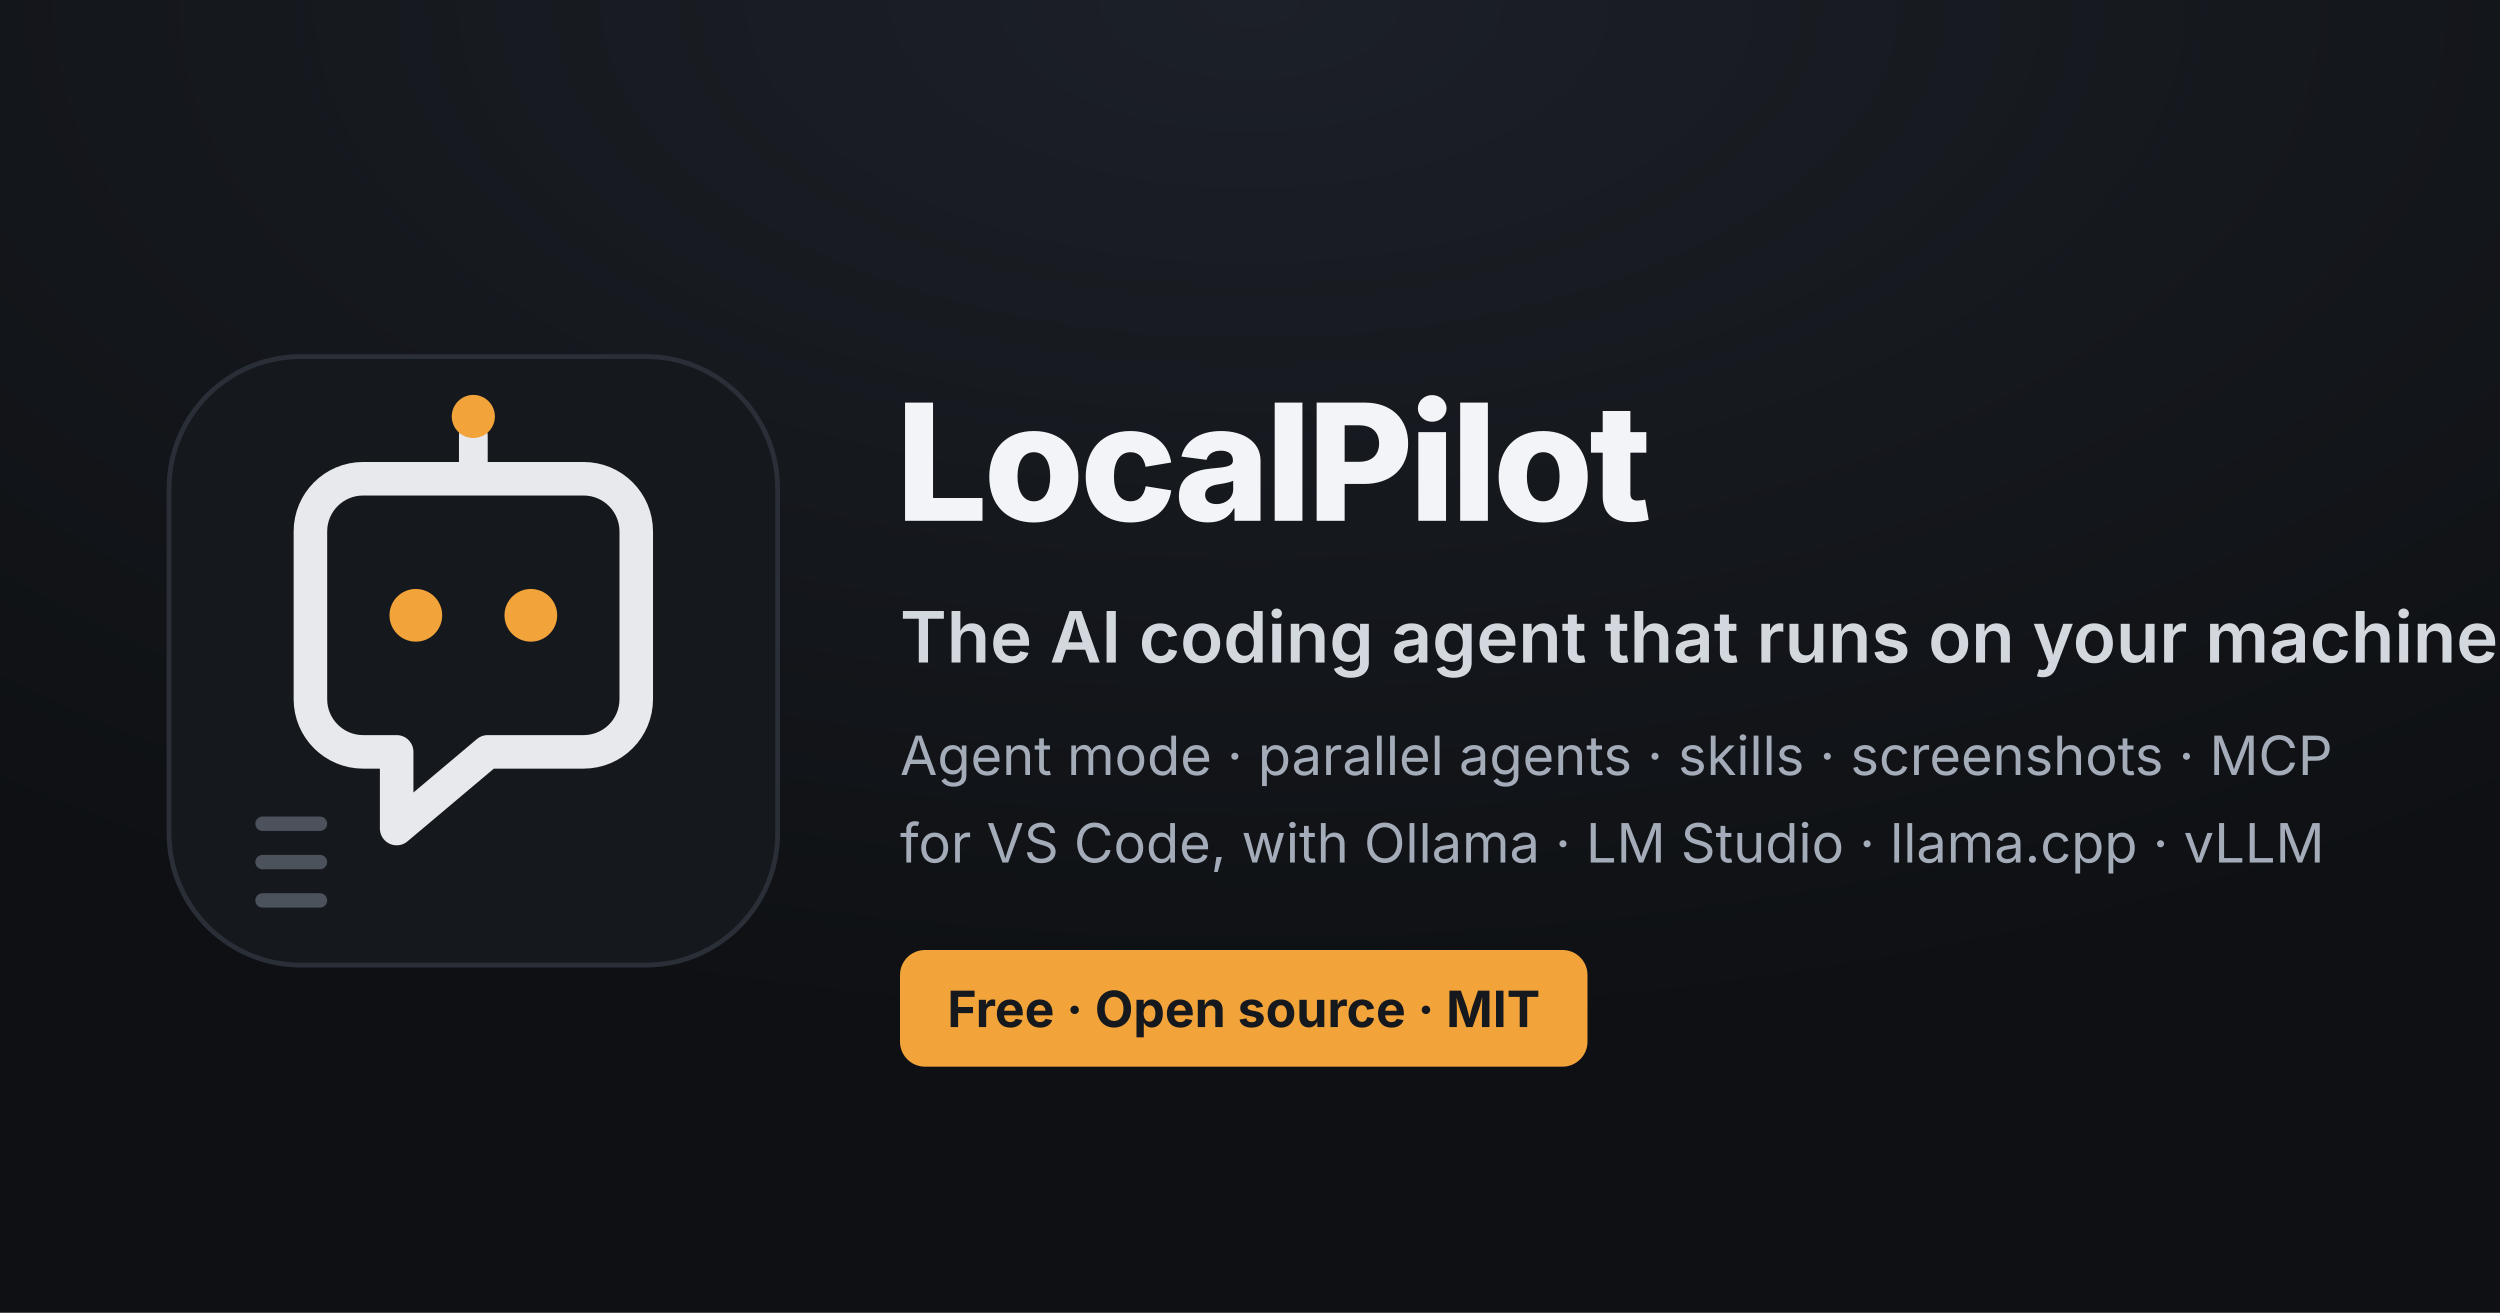
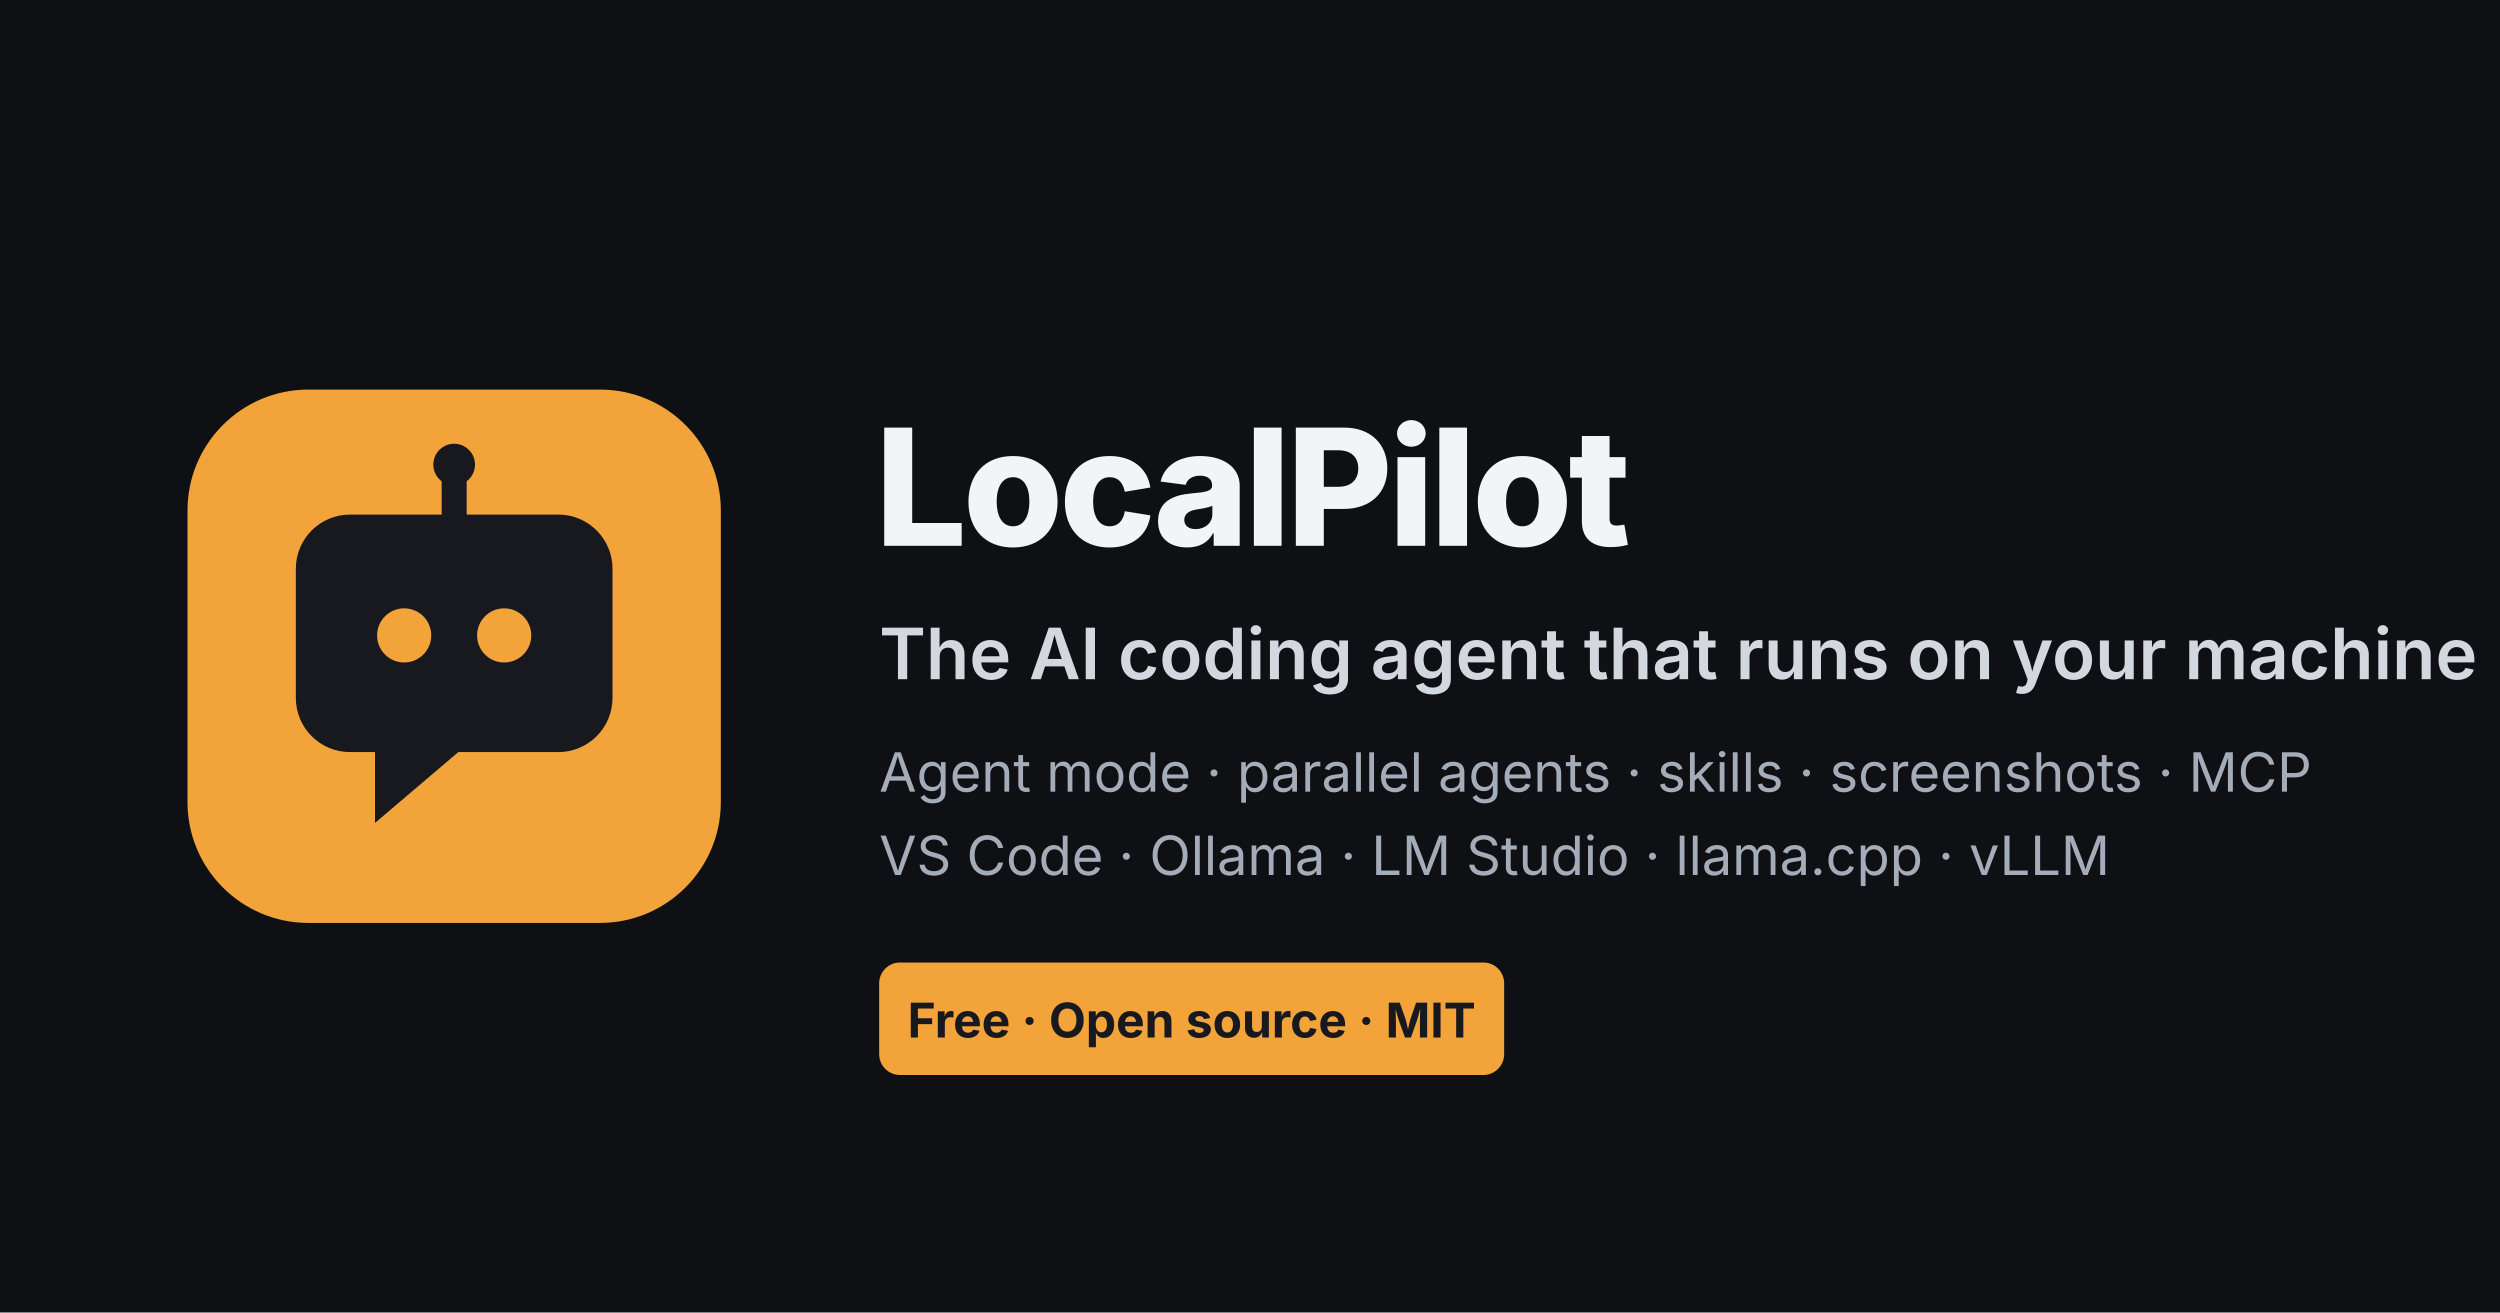
<svg xmlns="http://www.w3.org/2000/svg" viewBox="0 0 1200 630" width="1200" height="630">
  <rect width="1200" height="630" fill="#0e1013" />
-   <rect x="0" y="0" width="1200" height="630" fill="url(#g)" opacity="1" />
-   <defs>
-     <radialGradient id="g" cx="50%" cy="0%" r="80%">
-       <stop offset="0" stop-color="#1c2027" />
-       <stop offset="1" stop-color="#0e1013" />
-     </radialGradient>
-   </defs>
-   <g transform="translate(80 170) scale(1.15)">
-     <rect width="256" height="256" rx="56" fill="#15181d" />
-     <rect x="1" y="1" width="254" height="254" rx="55" fill="none" stroke="#2a2f37" stroke-width="2" />
-     <path d="M60 74a22 22 0 0 1 22-22h92a22 22 0 0 1 22 22v70a22 22 0 0 1-22 22h-40l-38 32v-32H82a22 22 0 0 1-22-22z" fill="none" stroke="#e7e9ec" stroke-width="14" stroke-linejoin="round" />
-     <circle cx="104" cy="109" r="11" fill="#f2a33a" />
-     <circle cx="152" cy="109" r="11" fill="#f2a33a" />
-     <path d="M128 52V34" stroke="#e7e9ec" stroke-width="12" stroke-linecap="round" />
-     <circle cx="128" cy="26" r="9" fill="#f2a33a" />
-     <path d="M40 212h24M40 196h24M40 228h24" stroke="#4b525c" stroke-width="6" stroke-linecap="round" />
+   <g transform="translate(90 187) scale(1)">
+     <rect width="256" height="256" rx="58" fill="#F2A33A" />
+     <path d="M52 86a26 26 0 0 1 26-26h100a26 26 0 0 1 26 26v62a26 26 0 0 1-26 26h-48l-40 34v-34H78a26 26 0 0 1-26-26z" fill="#17191E" />
+     <circle cx="104" cy="118" r="13" fill="#F2A33A" />
+     <circle cx="152" cy="118" r="13" fill="#F2A33A" />
+     <path d="M128 60V44" stroke="#17191E" stroke-width="12" stroke-linecap="round" />
+     <circle cx="128" cy="36" r="10" fill="#17191E" />
  </g>
  <g font-family="Inter, Helvetica, Arial, sans-serif" fill="#f2f4f7">
-     <text x="430" y="250" font-size="78" font-weight="800" letter-spacing="-2">LocalPilot</text>
-     <text x="432" y="318" font-size="34" font-weight="600" fill="#d3d8df">The AI coding agent that runs on your machine</text>
-     <text x="432" y="372" font-size="26" fill="#a3acb8">Agent mode · parallel agents · skills · screenshots · MCP</text>
-     <text x="432" y="414" font-size="26" fill="#a3acb8">for VS Code, with Ollama · LM Studio · llama.cpp · vLLM</text>
-     <rect x="432" y="456" width="330" height="56" rx="12" fill="#f2a33a" />
-     <text x="597" y="493" font-size="24" font-weight="700" fill="#15181d" text-anchor="middle">Free · Open source · MIT</text>
+     <text x="420" y="262" font-size="78" font-weight="800" letter-spacing="-2">LocalPilot</text>
+     <text x="422" y="326" font-size="34" font-weight="600" fill="#d3d8df">The AI coding agent that runs on your machine</text>
+     <text x="422" y="380" font-size="26" fill="#a3acb8">Agent mode · parallel agents · skills · screenshots · MCP</text>
+     <text x="422" y="420" font-size="26" fill="#a3acb8">VS Code · Ollama · LM Studio · llama.cpp · vLLM</text>
+     <rect x="422" y="462" width="300" height="54" rx="10" fill="#F2A33A" />
+     <text x="572" y="498" font-size="23" font-weight="700" fill="#17191E" text-anchor="middle">Free · Open source · MIT</text>
  </g>
</svg>
